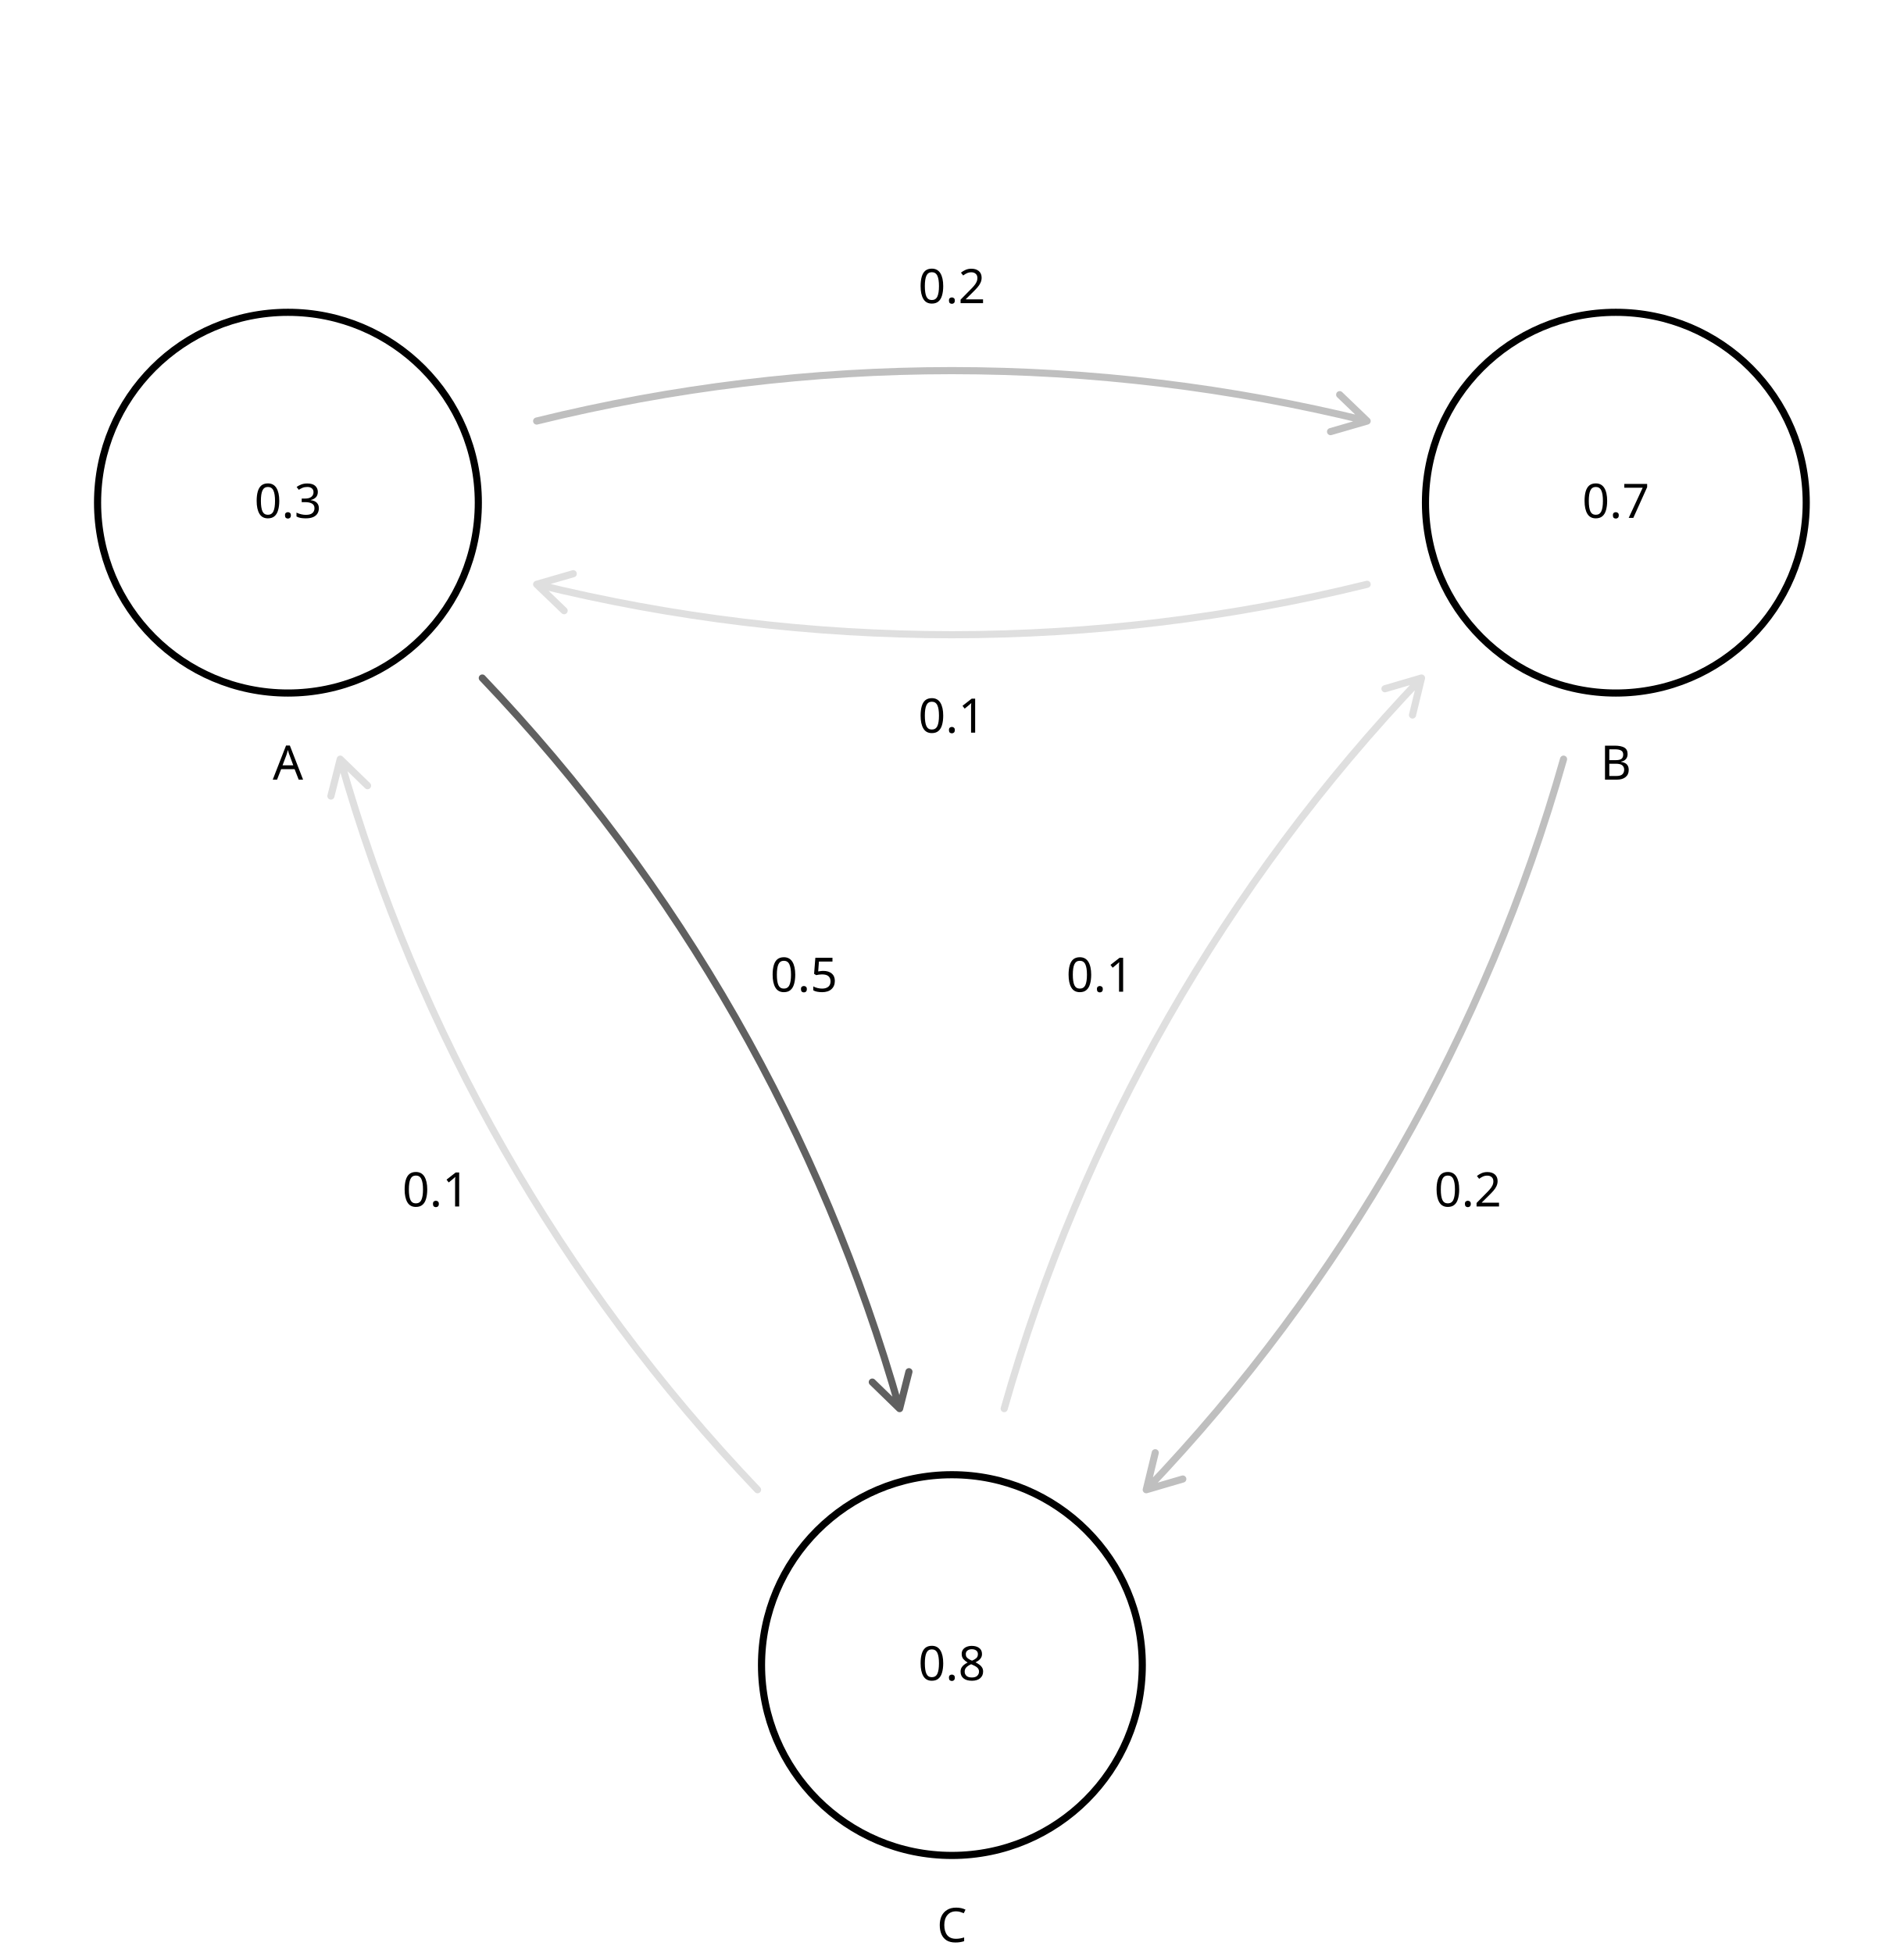
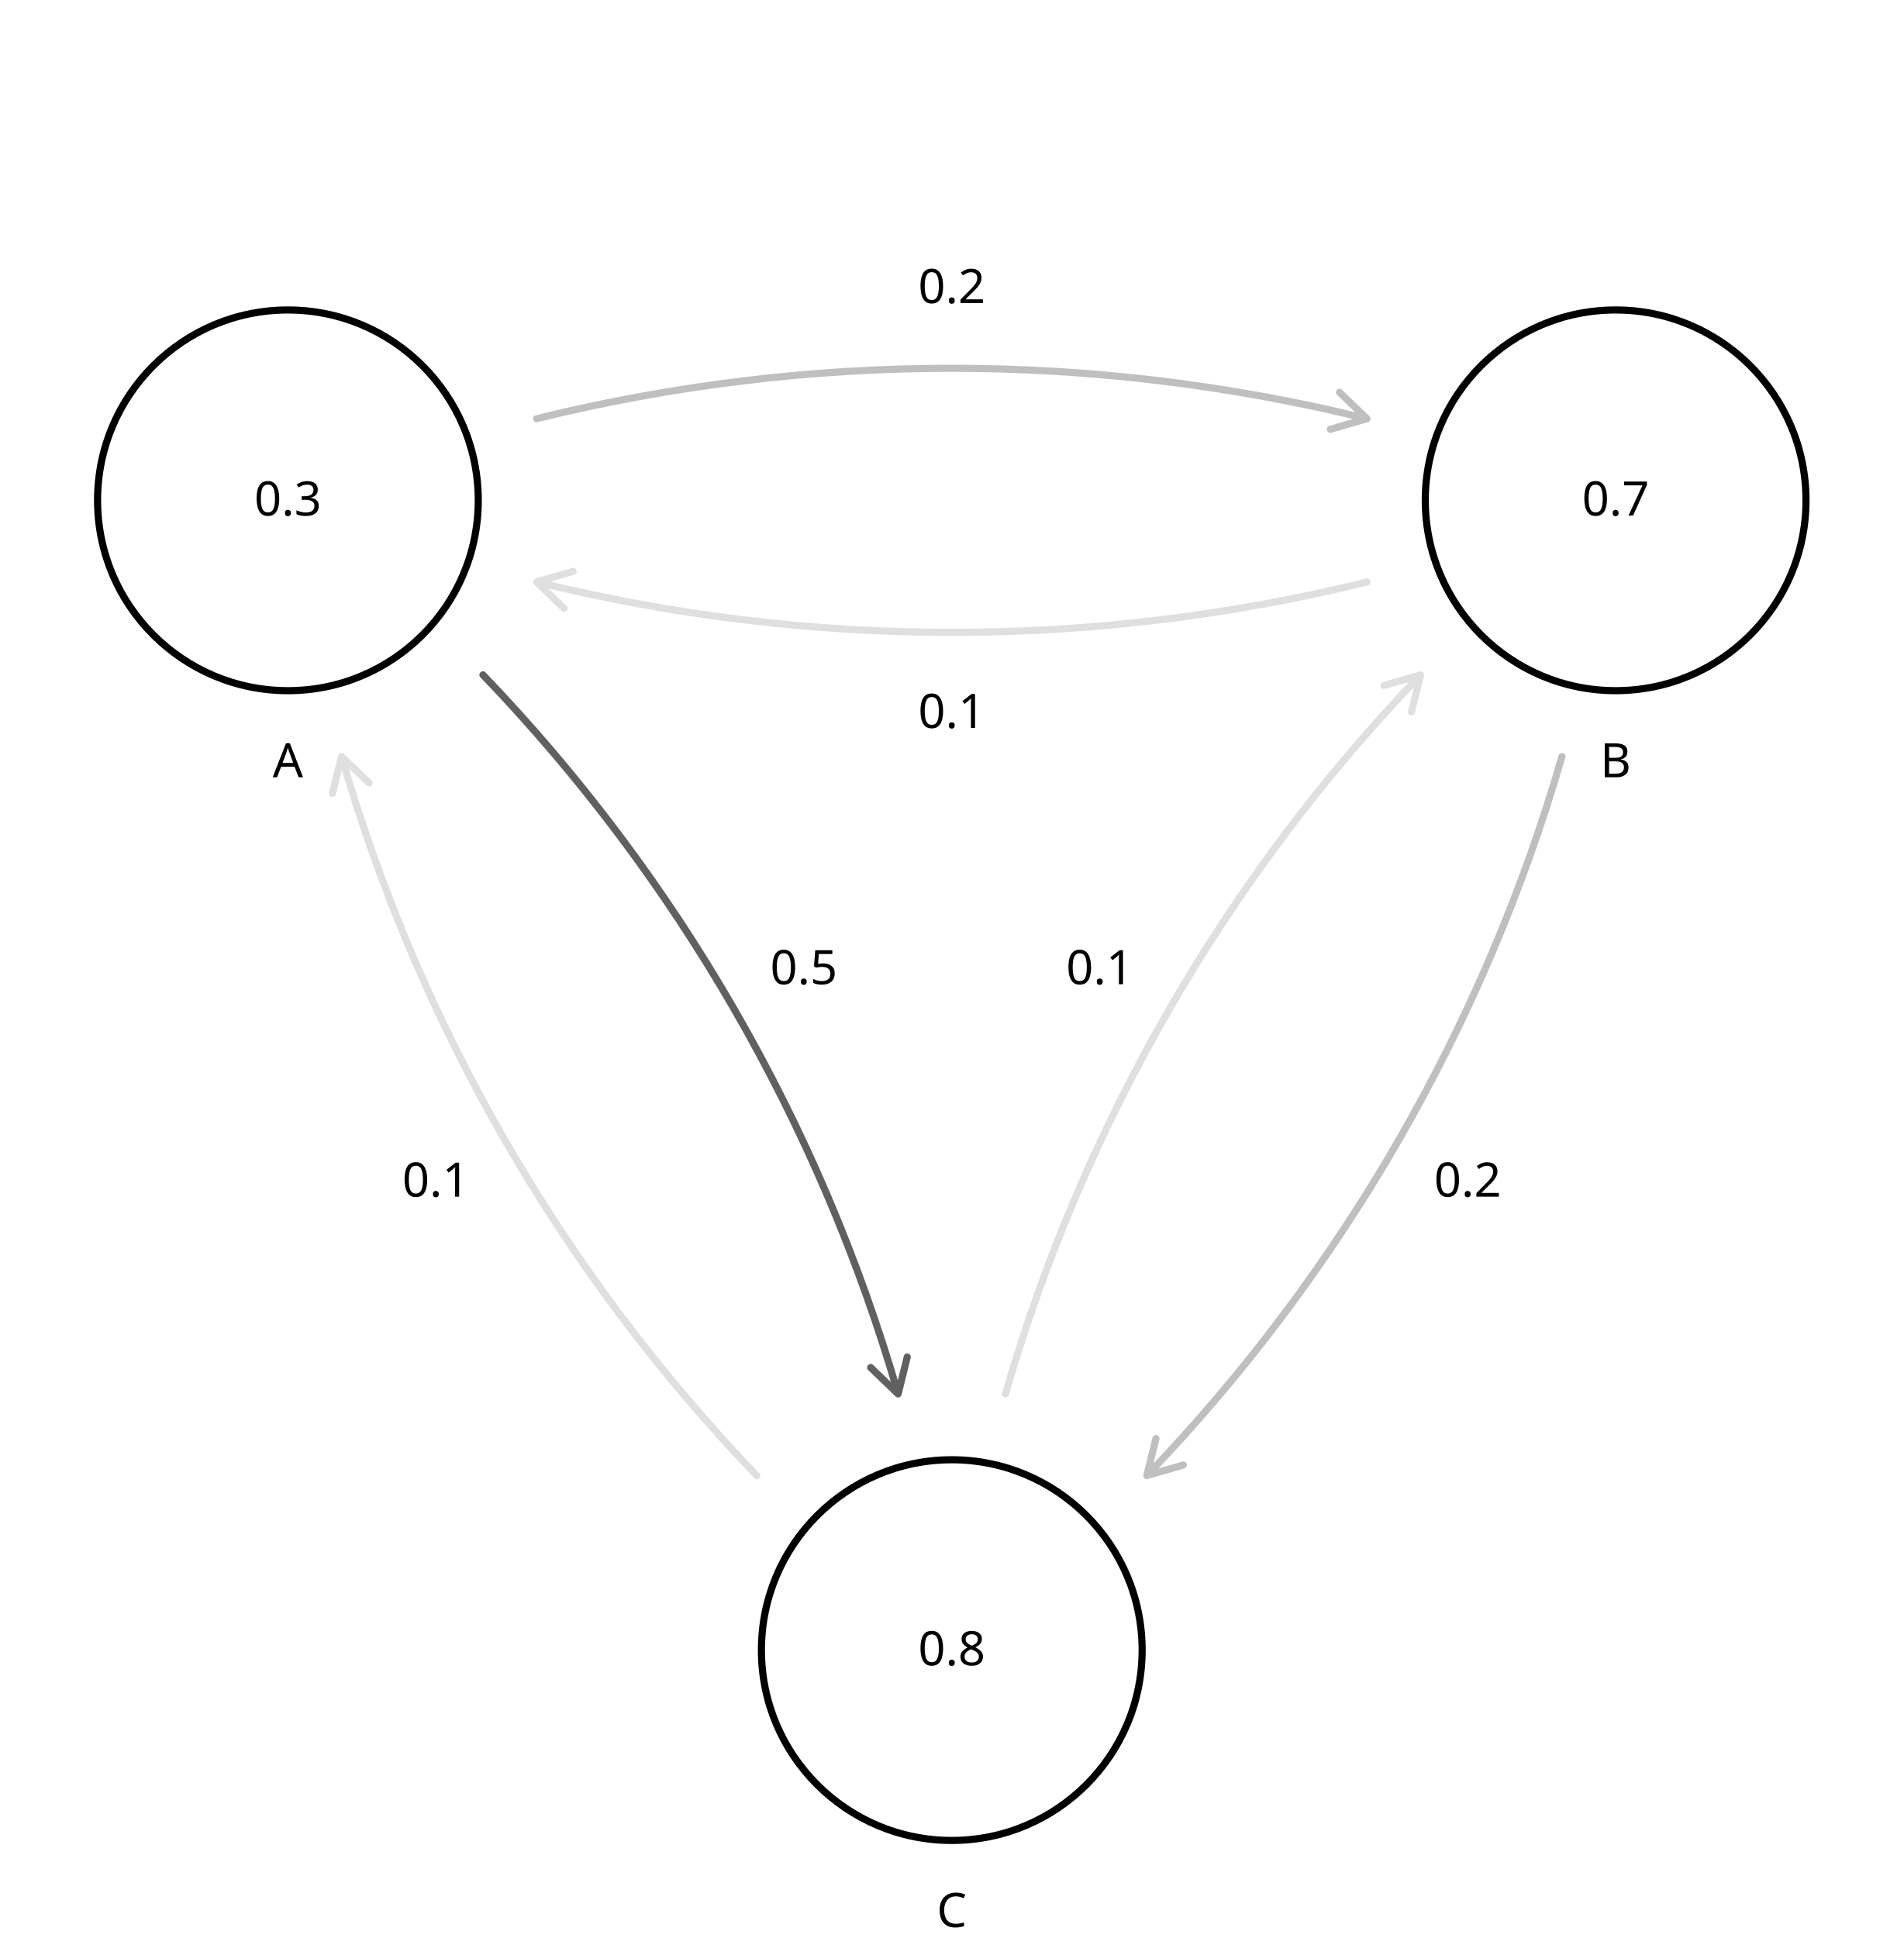
- <svg xmlns="http://www.w3.org/2000/svg" class="plot" fill="currentColor" font-family="system-ui, sans-serif" font-size="10" text-anchor="middle" width="400" height="410.384" viewBox="0 0 400 410.384">
+ <svg xmlns="http://www.w3.org/2000/svg" class="plot" fill="currentColor" font-family="system-ui, sans-serif" font-size="10" text-anchor="middle" width="400" height="407.261" viewBox="0 0 400 407.261">
  <style>
    .plot {
      display: block;
      background: white;
      height: auto;
      height: intrinsic;
      max-width: 100%;
    }

    .plot text,
    .plot tspan {
      white-space: pre;
    }
  </style>
  <g aria-label="dot" fill="none" stroke="currentColor" stroke-width="1.5" transform="translate(0.5,0.5)">
-     <circle cx="60" cy="105.127" r="40" />
-     <circle cx="339" cy="105.127" r="40" />
-     <circle cx="199.5" cy="349.384" r="40" />
+     <circle cx="60" cy="104.64" r="40" />
+     <circle cx="339" cy="104.64" r="40" />
+     <circle cx="199.5" cy="346.261" r="40" />
  </g>
  <g aria-label="arrow" fill="none" stroke="currentColor" stroke-width="1.5" stroke-linecap="round" stroke-miterlimit="1" transform="translate(0.5,0.5)">
    <path stroke-opacity="0.375" />
-     <path d="M112.256,87.973A364.531,364.531 0,0,1 286.744,87.973M280.974,82.431L286.744,87.973L279.059,90.198" stroke-opacity="0.25" />
-     <path d="M100.835,141.972A367.518,367.518 0,0,1 188.513,295.493M190.474,287.737L188.513,295.493L182.777,289.917" stroke-opacity="0.625" />
-     <path d="M286.744,122.281A364.531,364.531 0,0,1 112.256,122.281M118.026,127.823L112.256,122.281L119.941,120.056" stroke-opacity="0.125" />
+     <path d="M112.256,87.486A364.531,364.531 0,0,1 286.744,87.486M280.974,81.944L286.744,87.486L279.059,89.711" stroke-opacity="0.25" />
+     <path d="M100.984,141.318A364.531,364.531 0,0,1 188.228,292.429M190.142,284.661L188.228,292.429L182.458,286.887" stroke-opacity="0.625" />
+     <path d="M286.744,121.794A364.531,364.531 0,0,1 112.256,121.794M118.026,127.336L112.256,121.794L119.941,119.569" stroke-opacity="0.125" />
    <path stroke-opacity="0.875" />
-     <path d="M328.013,159.019A367.518,367.518 0,0,1 240.335,312.539M248.011,310.287L240.335,312.539L242.222,304.765" stroke-opacity="0.25" />
-     <path d="M158.665,312.539A367.518,367.518 0,0,1 70.987,159.019M69.026,166.775L70.987,159.019L76.723,164.594" stroke-opacity="0.125" />
-     <path d="M210.487,295.493A367.518,367.518 0,0,1 298.165,141.972M290.489,144.224L298.165,141.972L296.278,149.746" stroke-opacity="0.125" />
+     <path d="M327.728,158.473A364.531,364.531 0,0,1 240.484,309.583M248.168,307.357L240.484,309.583L242.399,301.815" stroke-opacity="0.25" />
+     <path d="M158.516,309.583A364.531,364.531 0,0,1 71.272,158.473M69.358,166.24L71.272,158.473L77.042,164.014" stroke-opacity="0.125" />
+     <path d="M210.772,292.429A364.531,364.531 0,0,1 298.016,141.318M290.332,143.544L298.016,141.318L296.101,149.086" stroke-opacity="0.125" />
    <path stroke-opacity="1" />
  </g>
  <g aria-label="text" transform="translate(0.5,55.5)">
-     <text y="0.32em" transform="translate(60,105.127)">A</text>
-     <text y="0.32em" transform="translate(339,105.127)">B</text>
-     <text y="0.32em" transform="translate(199.5,349.3841)">C</text>
+     <text y="0.32em" transform="translate(60,104.64)">A</text>
+     <text y="0.32em" transform="translate(339,104.64)">B</text>
+     <text y="0.32em" transform="translate(199.5,346.2611)">C</text>
  </g>
  <g aria-label="text" font-variant="tabular-nums" transform="translate(0.5,0.5)">
-     <text y="0.32em" transform="translate(60,105.127)">0.3</text>
+     <text y="0.32em" transform="translate(60,104.64)">0.3</text>
    <text y="0.32em" transform="translate(199.5,60)">0.2</text>
-     <text y="0.32em" transform="translate(168.4094,204.6921)">0.5</text>
-     <text y="0.32em" transform="translate(199.5,150.254)">0.1</text>
-     <text y="0.32em" transform="translate(339,105.127)">0.7</text>
-     <text y="0.32em" transform="translate(307.9094,249.8191)">0.2</text>
-     <text y="0.32em" transform="translate(91.09063,249.8191)">0.1</text>
-     <text y="0.32em" transform="translate(230.5906,204.6921)">0.1</text>
-     <text y="0.32em" transform="translate(199.5,349.3841)">0.8</text>
+     <text y="0.32em" transform="translate(168.4094,203.1305)">0.5</text>
+     <text y="0.32em" transform="translate(199.5,149.28)">0.1</text>
+     <text y="0.32em" transform="translate(339,104.64)">0.7</text>
+     <text y="0.32em" transform="translate(307.9094,247.7705)">0.2</text>
+     <text y="0.32em" transform="translate(91.09063,247.7705)">0.1</text>
+     <text y="0.32em" transform="translate(230.5906,203.1305)">0.1</text>
+     <text y="0.32em" transform="translate(199.5,346.2611)">0.8</text>
  </g>
</svg>
